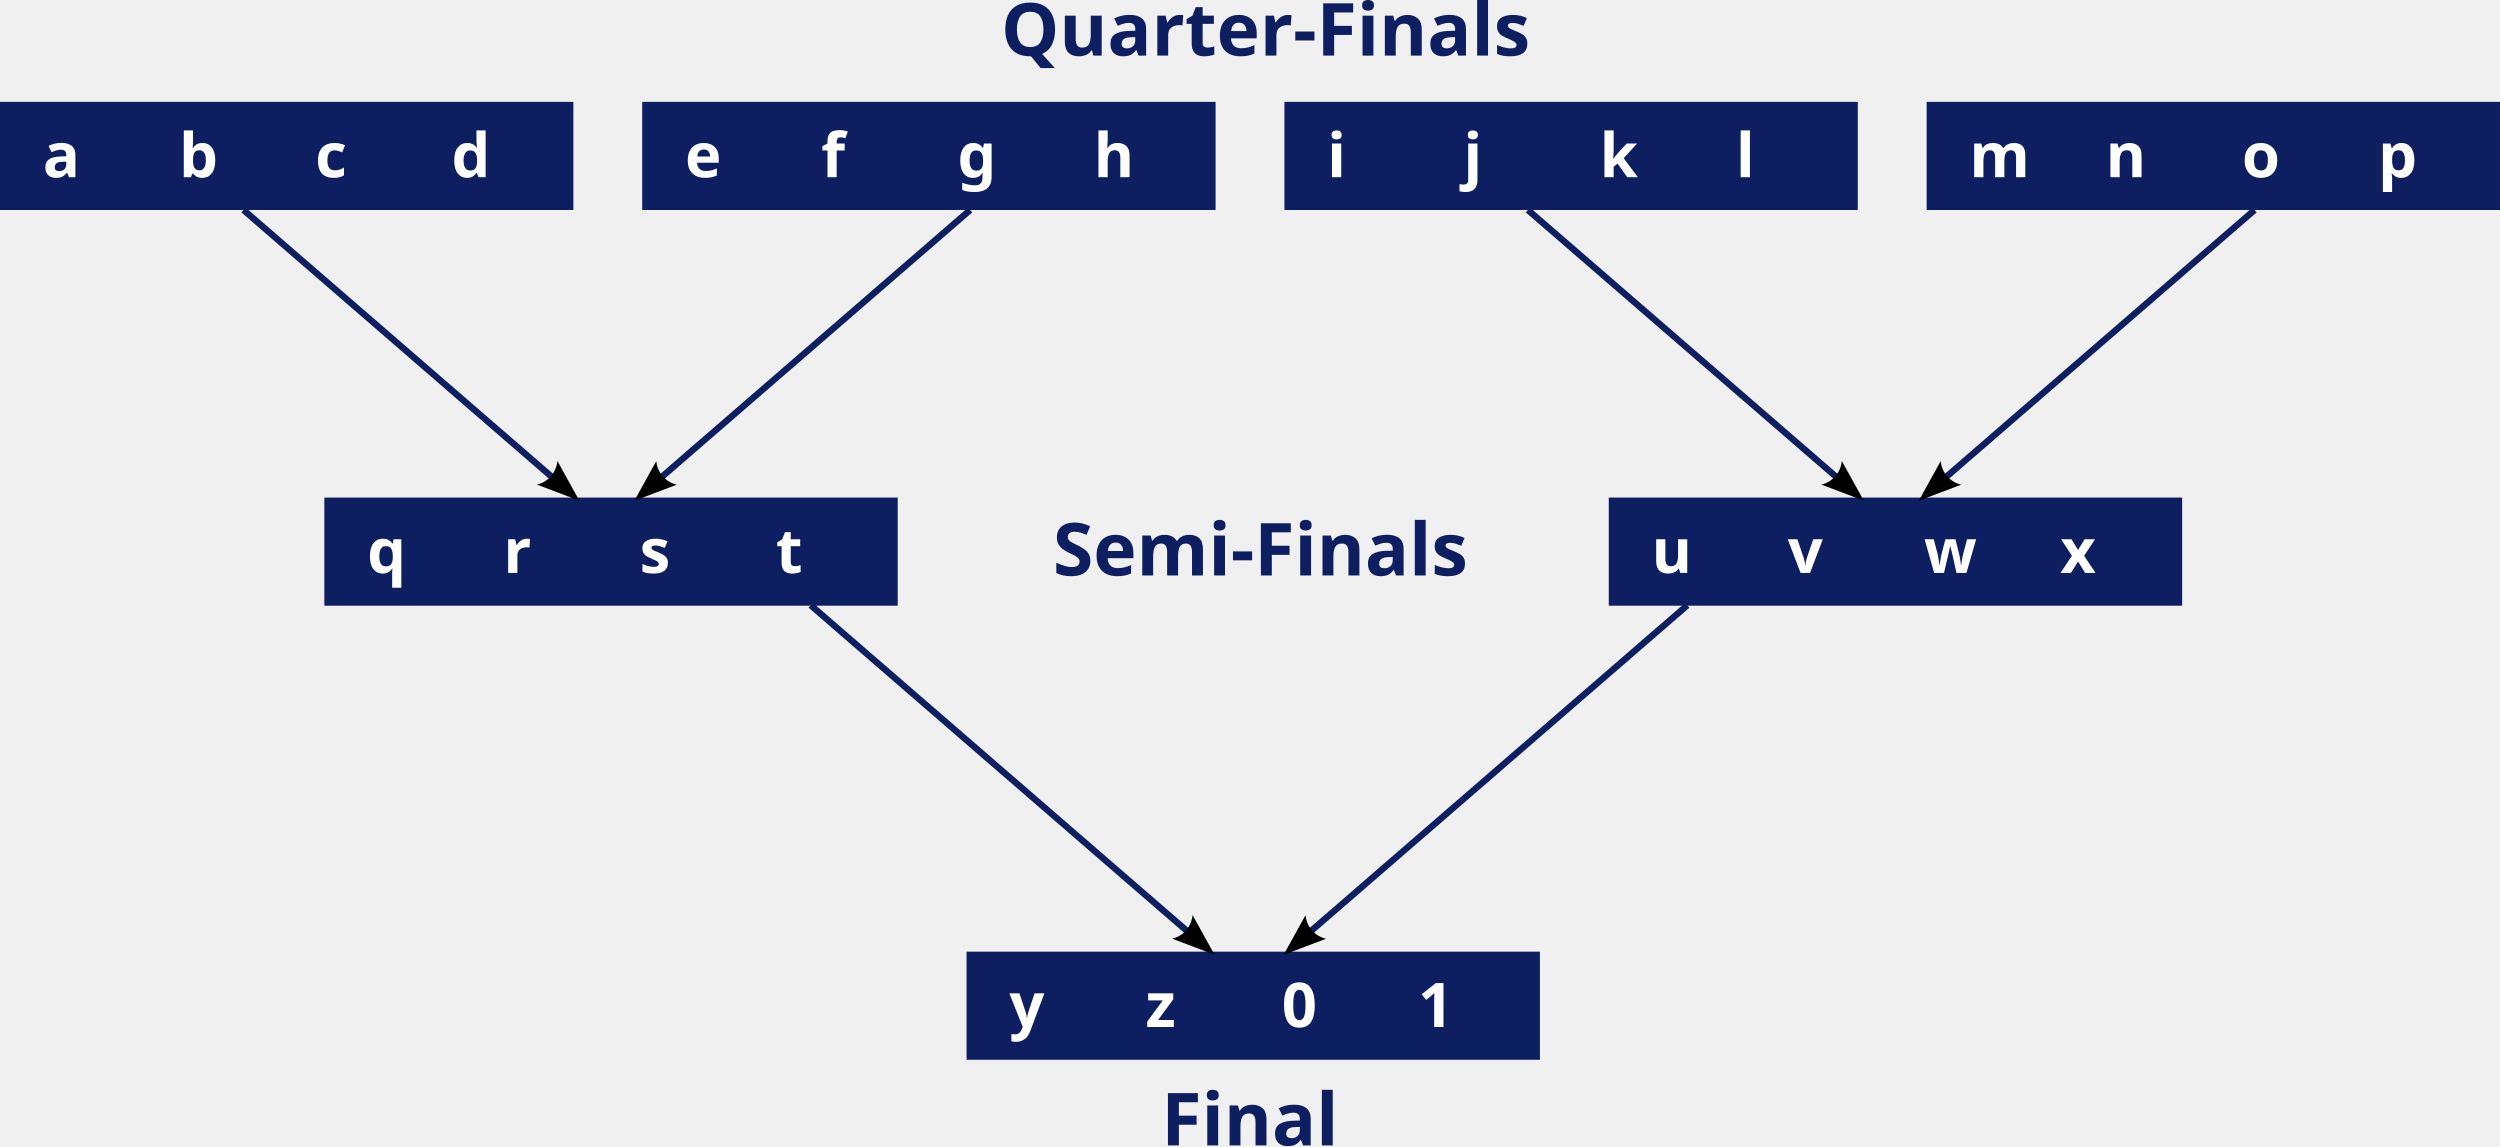
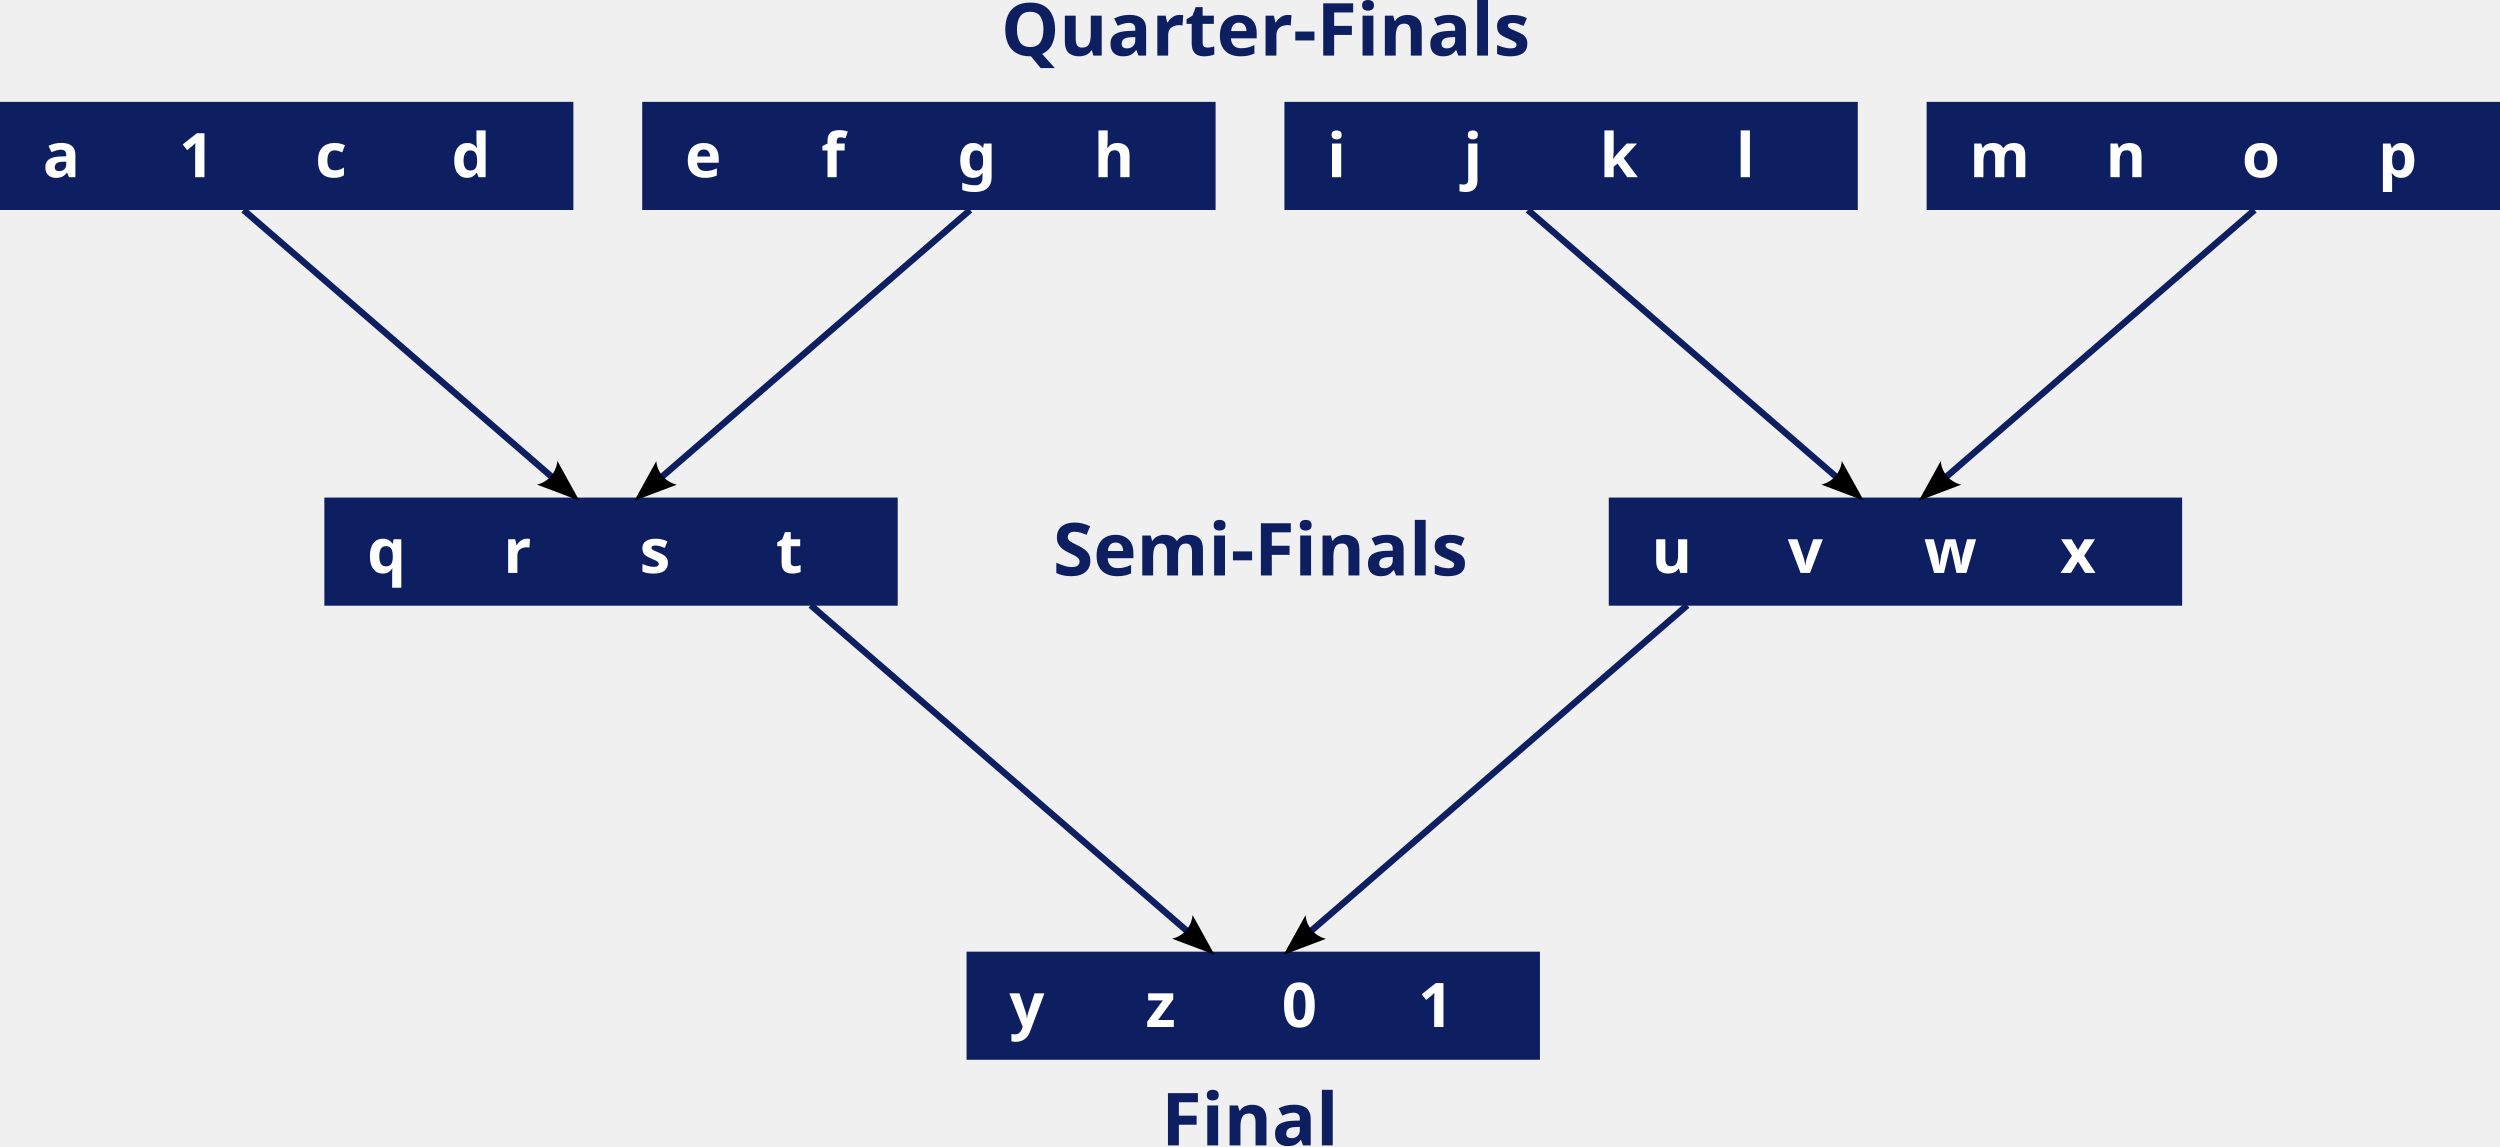
<svg xmlns="http://www.w3.org/2000/svg" width="546.546" height="250.635" id="svg2" version="1.1">
  <defs id="defs4">
    <marker orient="auto" refY="0" refX="0" id="Arrow2Mend" style="overflow:visible">
      <path id="path3913" style="font-size:12px;fill-rule:evenodd;stroke-width:0.625;stroke-linejoin:round" d="M 8.719,4.034 -2.207,0.016 8.719,-4.002 c -1.745,2.372 -1.735,5.617 -6e-7,8.035 z" transform="scale(-0.6,-0.6)" />
    </marker>
  </defs>
  <g id="layer1" transform="translate(-96.97392,-102.5778)">
    <rect style="fill:#0d1f61;fill-opacity:1;stroke:none" id="rect3001" width="125.35" height="23.637" x="96.974" y="124.848" />
    <rect y="124.848" x="237.373" height="23.637" width="125.35" id="rect3787" style="fill:#0d1f61;fill-opacity:1;stroke:none" />
    <rect style="fill:#0d1f61;fill-opacity:1;stroke:none" id="rect3805" width="125.35" height="23.637" x="377.771" y="124.848" />
    <rect y="124.848" x="518.17" height="23.637" width="125.35" id="rect3823" style="fill:#0d1f61;fill-opacity:1;stroke:none" />
    <rect y="211.356" x="167.882" height="23.637" width="125.35" id="rect3841" style="fill:#0d1f61;fill-opacity:1;stroke:none" />
    <rect style="fill:#0d1f61;fill-opacity:1;stroke:none" id="rect3859" width="125.35" height="23.637" x="448.68" y="211.356" />
    <rect style="fill:#0d1f61;fill-opacity:1;stroke:none" id="rect3879" width="125.35" height="23.637" x="308.281" y="310.628" />
    <path style="fill:none;stroke:#0d1f61;stroke-width:1.418;stroke-linecap:butt;stroke-linejoin:miter;stroke-miterlimit:4;stroke-opacity:1;stroke-dasharray:none;marker-end:url(#Arrow2Mend)" d="m 150.206,148.485 71.986,62.317" id="path4327" />
    <path id="path4511" d="m 309.06,148.485 -71.986,62.317" style="fill:none;stroke:#0d1f61;stroke-width:1.418;stroke-linecap:butt;stroke-linejoin:miter;stroke-miterlimit:4;stroke-opacity:1;stroke-dasharray:none;marker-end:url(#Arrow2Mend)" />
    <path id="path4513" d="m 431.003,148.485 71.987,62.317" style="fill:none;stroke:#0d1f61;stroke-width:1.418;stroke-linecap:butt;stroke-linejoin:miter;stroke-miterlimit:4;stroke-opacity:1;stroke-dasharray:none;marker-end:url(#Arrow2Mend)" />
    <path style="fill:none;stroke:#0d1f61;stroke-width:1.418;stroke-linecap:butt;stroke-linejoin:miter;stroke-miterlimit:4;stroke-opacity:1;stroke-dasharray:none;marker-end:url(#Arrow2Mend)" d="m 589.858,148.485 -71.986,62.317" id="path4515" />
    <path style="fill:none;stroke:#0d1f61;stroke-width:1.418;stroke-linecap:butt;stroke-linejoin:miter;stroke-miterlimit:4;stroke-opacity:1;stroke-dasharray:none;marker-end:url(#Arrow2Mend)" d="m 274.215,234.899 86.84,75.175" id="path4517" />
    <path id="path4519" d="m 465.848,234.899 -86.84,75.175" style="fill:none;stroke:#0d1f61;stroke-width:1.418;stroke-linecap:butt;stroke-linejoin:miter;stroke-miterlimit:4;stroke-opacity:1;stroke-dasharray:none;marker-end:url(#Arrow2Mend)" />
    <text xml:space="preserve" style="font-size:13.473px;font-style:normal;font-weight:bold;line-height:125%;letter-spacing:0px;word-spacing:0px;fill:#ffffff;fill-opacity:1;stroke:none;font-family:Sans;-inkscape-font-specification:Sans Bold" x="106.329" y="141.322" id="text2985">
      <tspan id="tspan2987" x="106.329" y="141.322">a</tspan>
    </text>
    <text id="text2989" y="141.322" x="136.11" style="font-size:13.473px;font-style:normal;font-weight:bold;line-height:125%;letter-spacing:0px;word-spacing:0px;fill:#ffffff;fill-opacity:1;stroke:none;font-family:Sans;-inkscape-font-specification:Sans Bold" xml:space="preserve">
-       <tspan y="141.322" x="136.11" id="tspan2991">b</tspan>
+       <tspan y="141.322" x="136.11" id="tspan2991">1</tspan>
    </text>
    <text xml:space="preserve" style="font-size:13.473px;font-style:normal;font-weight:bold;line-height:125%;letter-spacing:0px;word-spacing:0px;fill:#ffffff;fill-opacity:1;stroke:none;font-family:Sans;-inkscape-font-specification:Sans Bold" x="165.892" y="141.322" id="text2993">
      <tspan id="tspan2995" x="165.892" y="141.322">c</tspan>
    </text>
    <text id="text2997" y="141.322" x="195.673" style="font-size:13.473px;font-style:normal;font-weight:bold;line-height:125%;letter-spacing:0px;word-spacing:0px;fill:#ffffff;fill-opacity:1;stroke:none;font-family:Sans;-inkscape-font-specification:Sans Bold" xml:space="preserve">
      <tspan y="141.322" x="195.673" id="tspan2999">d</tspan>
    </text>
    <text id="text3771" y="141.322" x="246.728" style="font-size:13.473px;font-style:normal;font-weight:bold;line-height:125%;letter-spacing:0px;word-spacing:0px;fill:#ffffff;fill-opacity:1;stroke:none;font-family:Sans;-inkscape-font-specification:Sans Bold" xml:space="preserve">
      <tspan y="141.322" x="246.728" id="tspan3773">e</tspan>
    </text>
    <text xml:space="preserve" style="font-size:13.473px;font-style:normal;font-weight:bold;line-height:125%;letter-spacing:0px;word-spacing:0px;fill:#ffffff;fill-opacity:1;stroke:none;font-family:Sans;-inkscape-font-specification:Sans Bold" x="276.509" y="141.322" id="text3775">
      <tspan id="tspan3777" x="276.509" y="141.322">f</tspan>
    </text>
    <text id="text3779" y="141.322" x="306.291" style="font-size:13.473px;font-style:normal;font-weight:bold;line-height:125%;letter-spacing:0px;word-spacing:0px;fill:#ffffff;fill-opacity:1;stroke:none;font-family:Sans;-inkscape-font-specification:Sans Bold" xml:space="preserve">
      <tspan y="141.322" x="306.291" id="tspan3781">g</tspan>
    </text>
    <text xml:space="preserve" style="font-size:13.473px;font-style:normal;font-weight:bold;line-height:125%;letter-spacing:0px;word-spacing:0px;fill:#ffffff;fill-opacity:1;stroke:none;font-family:Sans;-inkscape-font-specification:Sans Bold" x="336.072" y="141.322" id="text3783">
      <tspan id="tspan3785" x="336.072" y="141.322">h</tspan>
    </text>
    <text xml:space="preserve" style="font-size:13.473px;font-style:normal;font-weight:bold;line-height:125%;letter-spacing:0px;word-spacing:0px;fill:#ffffff;fill-opacity:1;stroke:none;font-family:Sans;-inkscape-font-specification:Sans Bold" x="387.126" y="141.322" id="text3789">
      <tspan id="tspan3791" x="387.126" y="141.322">i</tspan>
    </text>
    <text id="text3793" y="141.322" x="416.908" style="font-size:13.473px;font-style:normal;font-weight:bold;line-height:125%;letter-spacing:0px;word-spacing:0px;fill:#ffffff;fill-opacity:1;stroke:none;font-family:Sans;-inkscape-font-specification:Sans Bold" xml:space="preserve">
      <tspan y="141.322" x="416.908" id="tspan3795">j</tspan>
    </text>
    <text xml:space="preserve" style="font-size:13.473px;font-style:normal;font-weight:bold;line-height:125%;letter-spacing:0px;word-spacing:0px;fill:#ffffff;fill-opacity:1;stroke:none;font-family:Sans;-inkscape-font-specification:Sans Bold" x="446.689" y="141.322" id="text3797">
      <tspan id="tspan3799" x="446.689" y="141.322">k</tspan>
    </text>
    <text id="text3801" y="141.322" x="476.471" style="font-size:13.473px;font-style:normal;font-weight:bold;line-height:125%;letter-spacing:0px;word-spacing:0px;fill:#ffffff;fill-opacity:1;stroke:none;font-family:Sans;-inkscape-font-specification:Sans Bold" xml:space="preserve">
      <tspan y="141.322" x="476.471" id="tspan3803">l</tspan>
    </text>
    <text id="text3807" y="141.322" x="527.525" style="font-size:13.473px;font-style:normal;font-weight:bold;line-height:125%;letter-spacing:0px;word-spacing:0px;fill:#ffffff;fill-opacity:1;stroke:none;font-family:Sans;-inkscape-font-specification:Sans Bold" xml:space="preserve">
      <tspan y="141.322" x="527.525" id="tspan3809">m</tspan>
    </text>
    <text xml:space="preserve" style="font-size:13.473px;font-style:normal;font-weight:bold;line-height:125%;letter-spacing:0px;word-spacing:0px;fill:#ffffff;fill-opacity:1;stroke:none;font-family:Sans;-inkscape-font-specification:Sans Bold" x="557.307" y="141.322" id="text3811">
      <tspan id="tspan3813" x="557.307" y="141.322">n</tspan>
    </text>
    <text id="text3815" y="141.322" x="587.088" style="font-size:13.473px;font-style:normal;font-weight:bold;line-height:125%;letter-spacing:0px;word-spacing:0px;fill:#ffffff;fill-opacity:1;stroke:none;font-family:Sans;-inkscape-font-specification:Sans Bold" xml:space="preserve">
      <tspan y="141.322" x="587.088" id="tspan3817">o</tspan>
    </text>
    <text xml:space="preserve" style="font-size:13.473px;font-style:normal;font-weight:bold;line-height:125%;letter-spacing:0px;word-spacing:0px;fill:#ffffff;fill-opacity:1;stroke:none;font-family:Sans;-inkscape-font-specification:Sans Bold" x="616.87" y="141.322" id="text3819">
      <tspan id="tspan3821" x="616.87" y="141.322">p</tspan>
    </text>
    <text id="text3825" y="227.831" x="177.237" style="font-size:13.473px;font-style:normal;font-weight:bold;line-height:125%;letter-spacing:0px;word-spacing:0px;fill:#ffffff;fill-opacity:1;stroke:none;font-family:Sans;-inkscape-font-specification:Sans Bold" xml:space="preserve">
      <tspan y="227.831" x="177.237" id="tspan3827">q</tspan>
    </text>
    <text xml:space="preserve" style="font-size:13.473px;font-style:normal;font-weight:bold;line-height:125%;letter-spacing:0px;word-spacing:0px;fill:#ffffff;fill-opacity:1;stroke:none;font-family:Sans;-inkscape-font-specification:Sans Bold" x="207.019" y="227.831" id="text3829">
      <tspan id="tspan3831" x="207.019" y="227.831">r</tspan>
    </text>
    <text id="text3833" y="227.831" x="236.8" style="font-size:13.473px;font-style:normal;font-weight:bold;line-height:125%;letter-spacing:0px;word-spacing:0px;fill:#ffffff;fill-opacity:1;stroke:none;font-family:Sans;-inkscape-font-specification:Sans Bold" xml:space="preserve">
      <tspan y="227.831" x="236.8" id="tspan3835">s</tspan>
    </text>
    <text xml:space="preserve" style="font-size:13.473px;font-style:normal;font-weight:bold;line-height:125%;letter-spacing:0px;word-spacing:0px;fill:#ffffff;fill-opacity:1;stroke:none;font-family:Sans;-inkscape-font-specification:Sans Bold" x="266.582" y="227.831" id="text3837">
      <tspan id="tspan3839" x="266.582" y="227.831">t</tspan>
    </text>
    <text xml:space="preserve" style="font-size:13.473px;font-style:normal;font-weight:bold;line-height:125%;letter-spacing:0px;word-spacing:0px;fill:#ffffff;fill-opacity:1;stroke:none;font-family:Sans;-inkscape-font-specification:Sans Bold" x="458.035" y="227.831" id="text3843">
      <tspan id="tspan3845" x="458.035" y="227.831">u</tspan>
    </text>
    <text id="text3847" y="227.831" x="487.816" style="font-size:13.473px;font-style:normal;font-weight:bold;line-height:125%;letter-spacing:0px;word-spacing:0px;fill:#ffffff;fill-opacity:1;stroke:none;font-family:Sans;-inkscape-font-specification:Sans Bold" xml:space="preserve">
      <tspan y="227.831" x="487.816" id="tspan3849">v</tspan>
    </text>
    <text xml:space="preserve" style="font-size:13.473px;font-style:normal;font-weight:bold;line-height:125%;letter-spacing:0px;word-spacing:0px;fill:#ffffff;fill-opacity:1;stroke:none;font-family:Sans;-inkscape-font-specification:Sans Bold" x="517.598" y="227.831" id="text3851">
      <tspan id="tspan3853" x="517.598" y="227.831">w</tspan>
    </text>
    <text id="text3855" y="227.831" x="547.379" style="font-size:13.473px;font-style:normal;font-weight:bold;line-height:125%;letter-spacing:0px;word-spacing:0px;fill:#ffffff;fill-opacity:1;stroke:none;font-family:Sans;-inkscape-font-specification:Sans Bold" xml:space="preserve">
      <tspan y="227.831" x="547.379" id="tspan3857">x</tspan>
    </text>
    <text xml:space="preserve" style="font-size:13.473px;font-style:normal;font-weight:bold;line-height:125%;letter-spacing:0px;word-spacing:0px;fill:#ffffff;fill-opacity:1;stroke:none;font-family:Sans;-inkscape-font-specification:Sans Bold" x="317.636" y="327.102" id="text3863">
      <tspan id="tspan3865" x="317.636" y="327.102">y</tspan>
    </text>
    <text id="text3867" y="327.102" x="347.418" style="font-size:13.473px;font-style:normal;font-weight:bold;line-height:125%;letter-spacing:0px;word-spacing:0px;fill:#ffffff;fill-opacity:1;stroke:none;font-family:Sans;-inkscape-font-specification:Sans Bold" xml:space="preserve">
      <tspan y="327.102" x="347.418" id="tspan3869">z</tspan>
    </text>
    <text xml:space="preserve" style="font-size:13.473px;font-style:normal;font-weight:bold;line-height:125%;letter-spacing:0px;word-spacing:0px;fill:#ffffff;fill-opacity:1;stroke:none;font-family:Sans;-inkscape-font-specification:Sans Bold" x="377.199" y="327.102" id="text3871">
      <tspan id="tspan3873" x="377.199" y="327.102">0</tspan>
    </text>
    <text id="text3875" y="327.102" x="406.981" style="font-size:13.473px;font-style:normal;font-weight:bold;line-height:125%;letter-spacing:0px;word-spacing:0px;fill:#ffffff;fill-opacity:1;stroke:none;font-family:Sans;-inkscape-font-specification:Sans Bold" xml:space="preserve">
      <tspan y="327.102" x="406.981" id="tspan3877">1</tspan>
    </text>
    <text xml:space="preserve" style="font-size:16px;font-style:normal;font-weight:bold;line-height:125%;letter-spacing:0px;word-spacing:0px;fill:#0d1f61;fill-opacity:1;stroke:none;font-family:Sans;-inkscape-font-specification:Sans Bold" x="350.873" y="352.986" id="text4521">
      <tspan id="tspan4523" x="350.873" y="352.986">Final</tspan>
    </text>
    <text id="text4525" y="228.39" x="327.17" style="font-size:16px;font-style:normal;font-weight:bold;line-height:125%;letter-spacing:0px;word-spacing:0px;fill:#0d1f61;fill-opacity:1;stroke:none;font-family:Sans;-inkscape-font-specification:Sans Bold" xml:space="preserve">
      <tspan y="228.39" x="327.17" id="tspan4527">Semi-Finals</tspan>
    </text>
    <text xml:space="preserve" style="font-size:16px;font-style:normal;font-weight:bold;line-height:125%;letter-spacing:0px;word-spacing:0px;fill:#0d1f61;fill-opacity:1;stroke:none;font-family:Sans;-inkscape-font-specification:Sans Bold" x="315.824" y="114.734" id="text4529">
      <tspan id="tspan4531" x="315.824" y="114.734">Quarter-Finals</tspan>
    </text>
  </g>
</svg>
